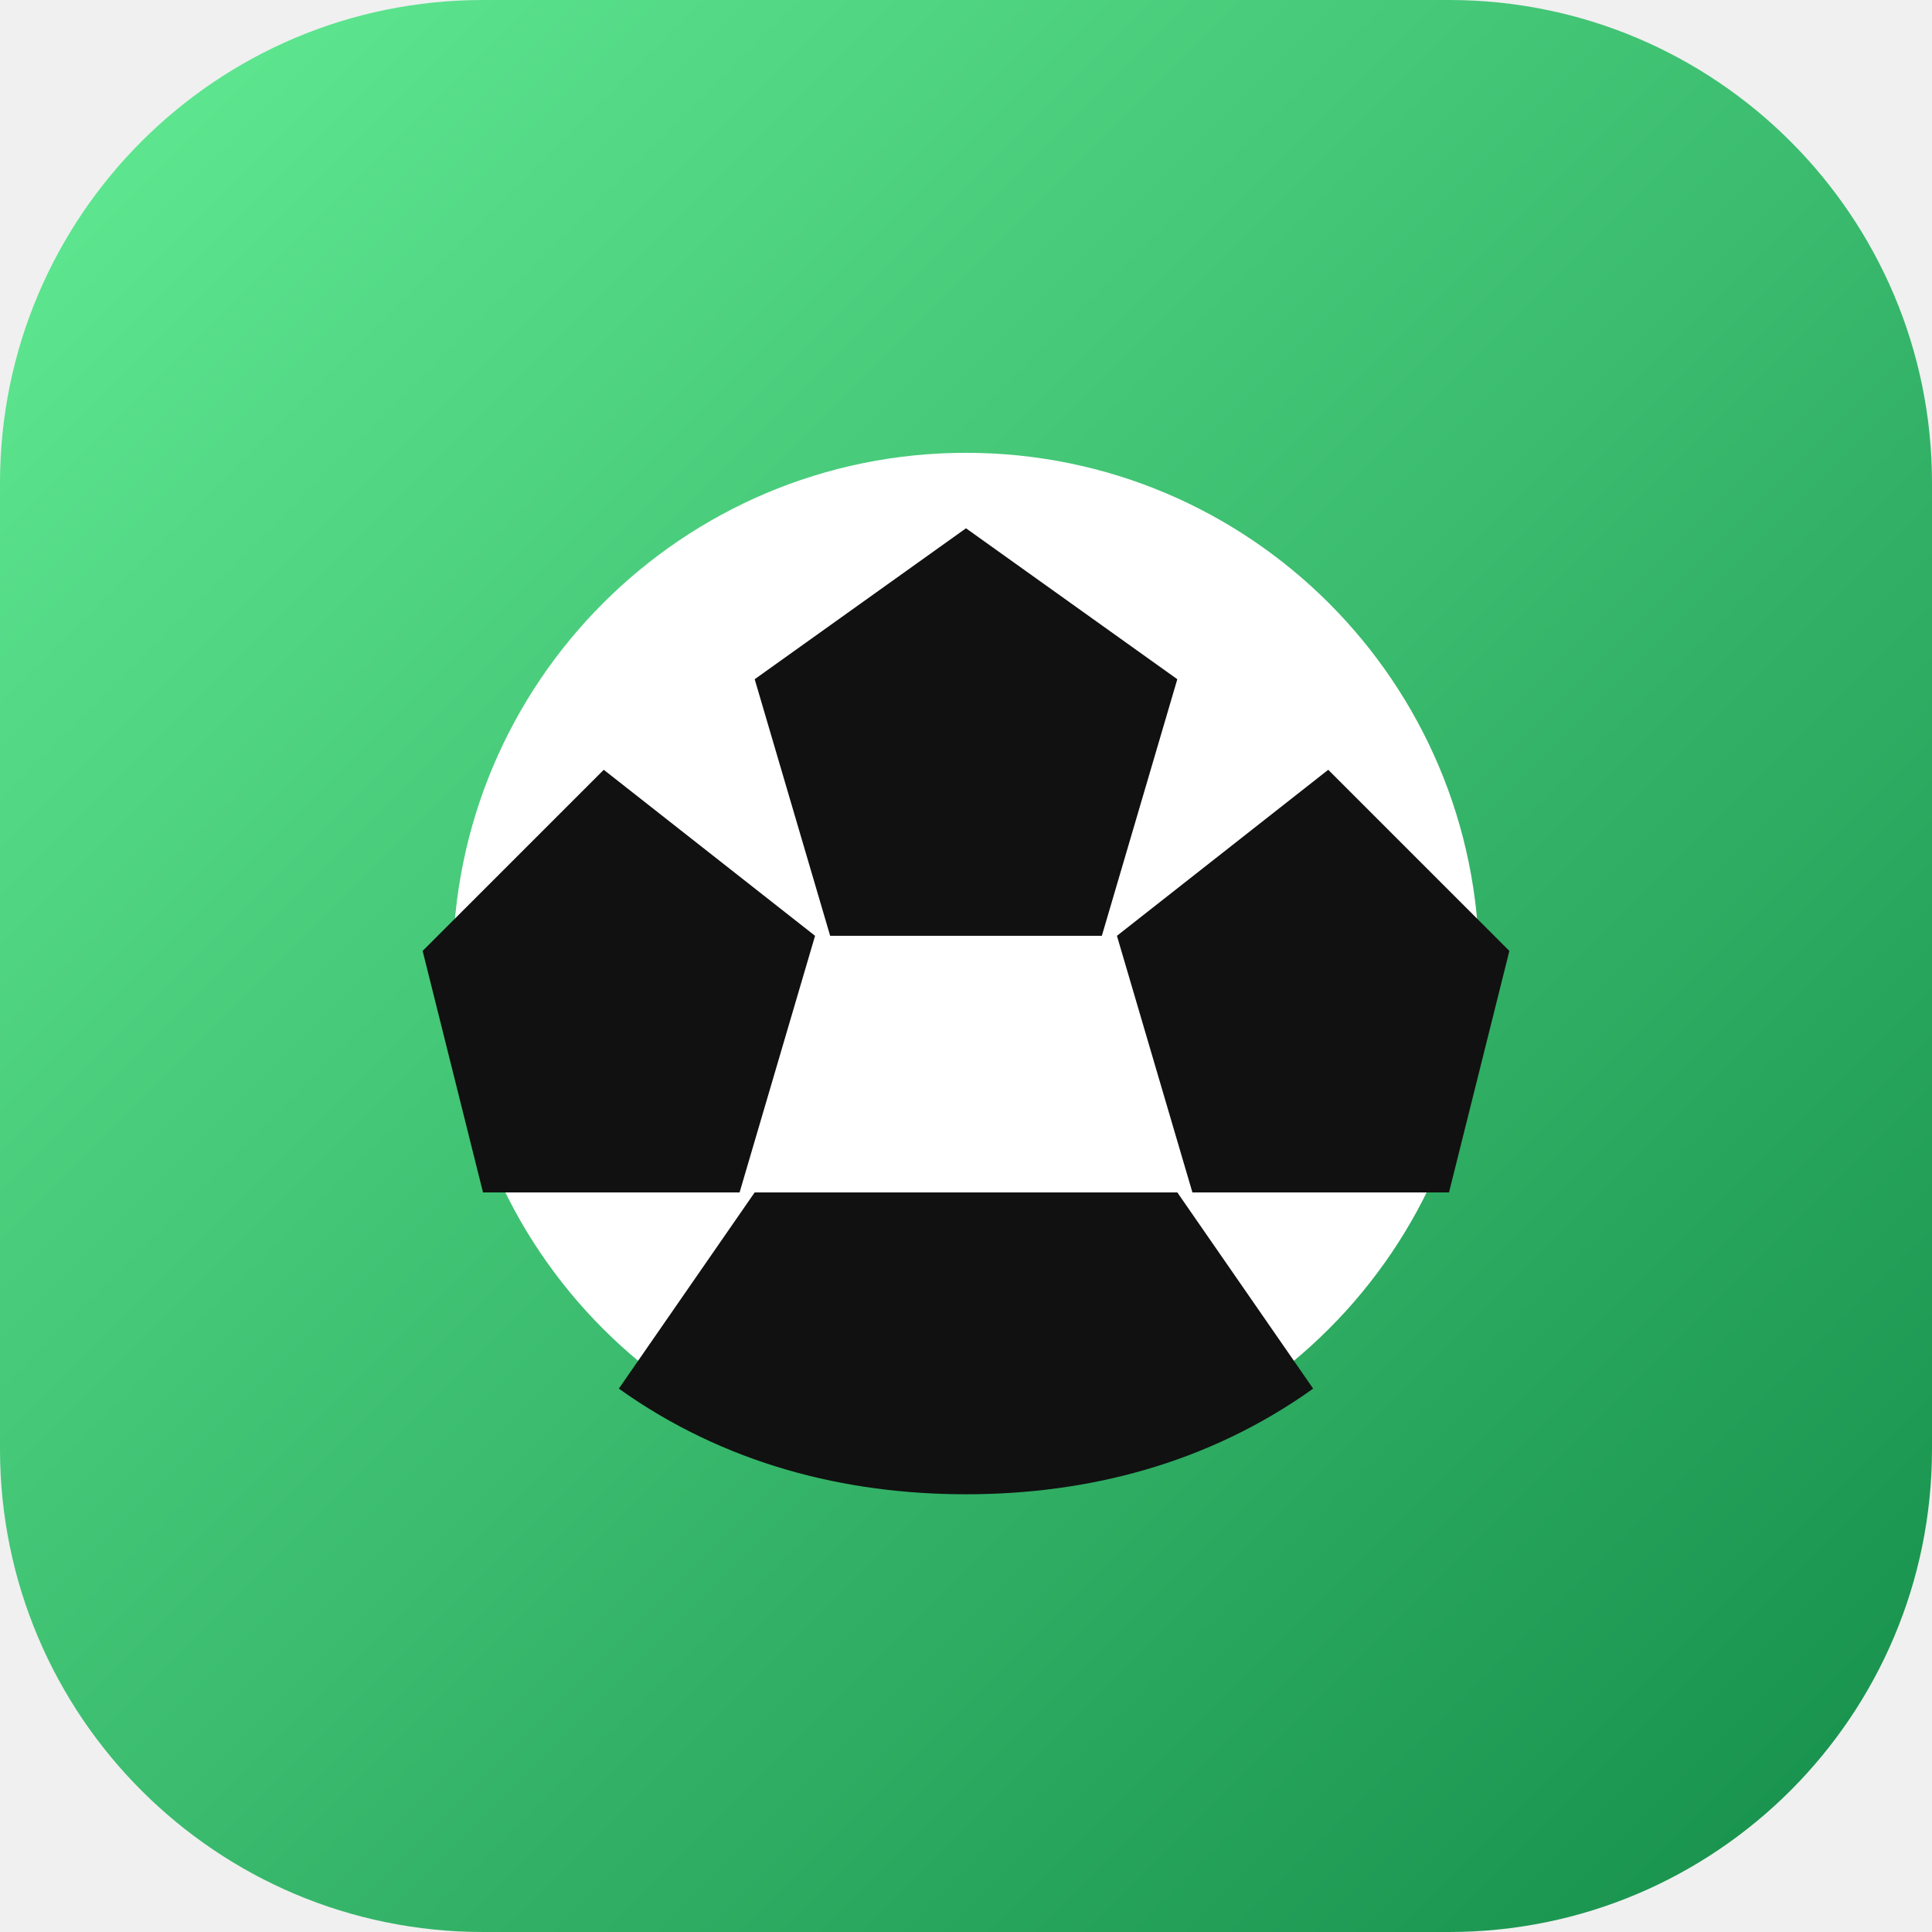
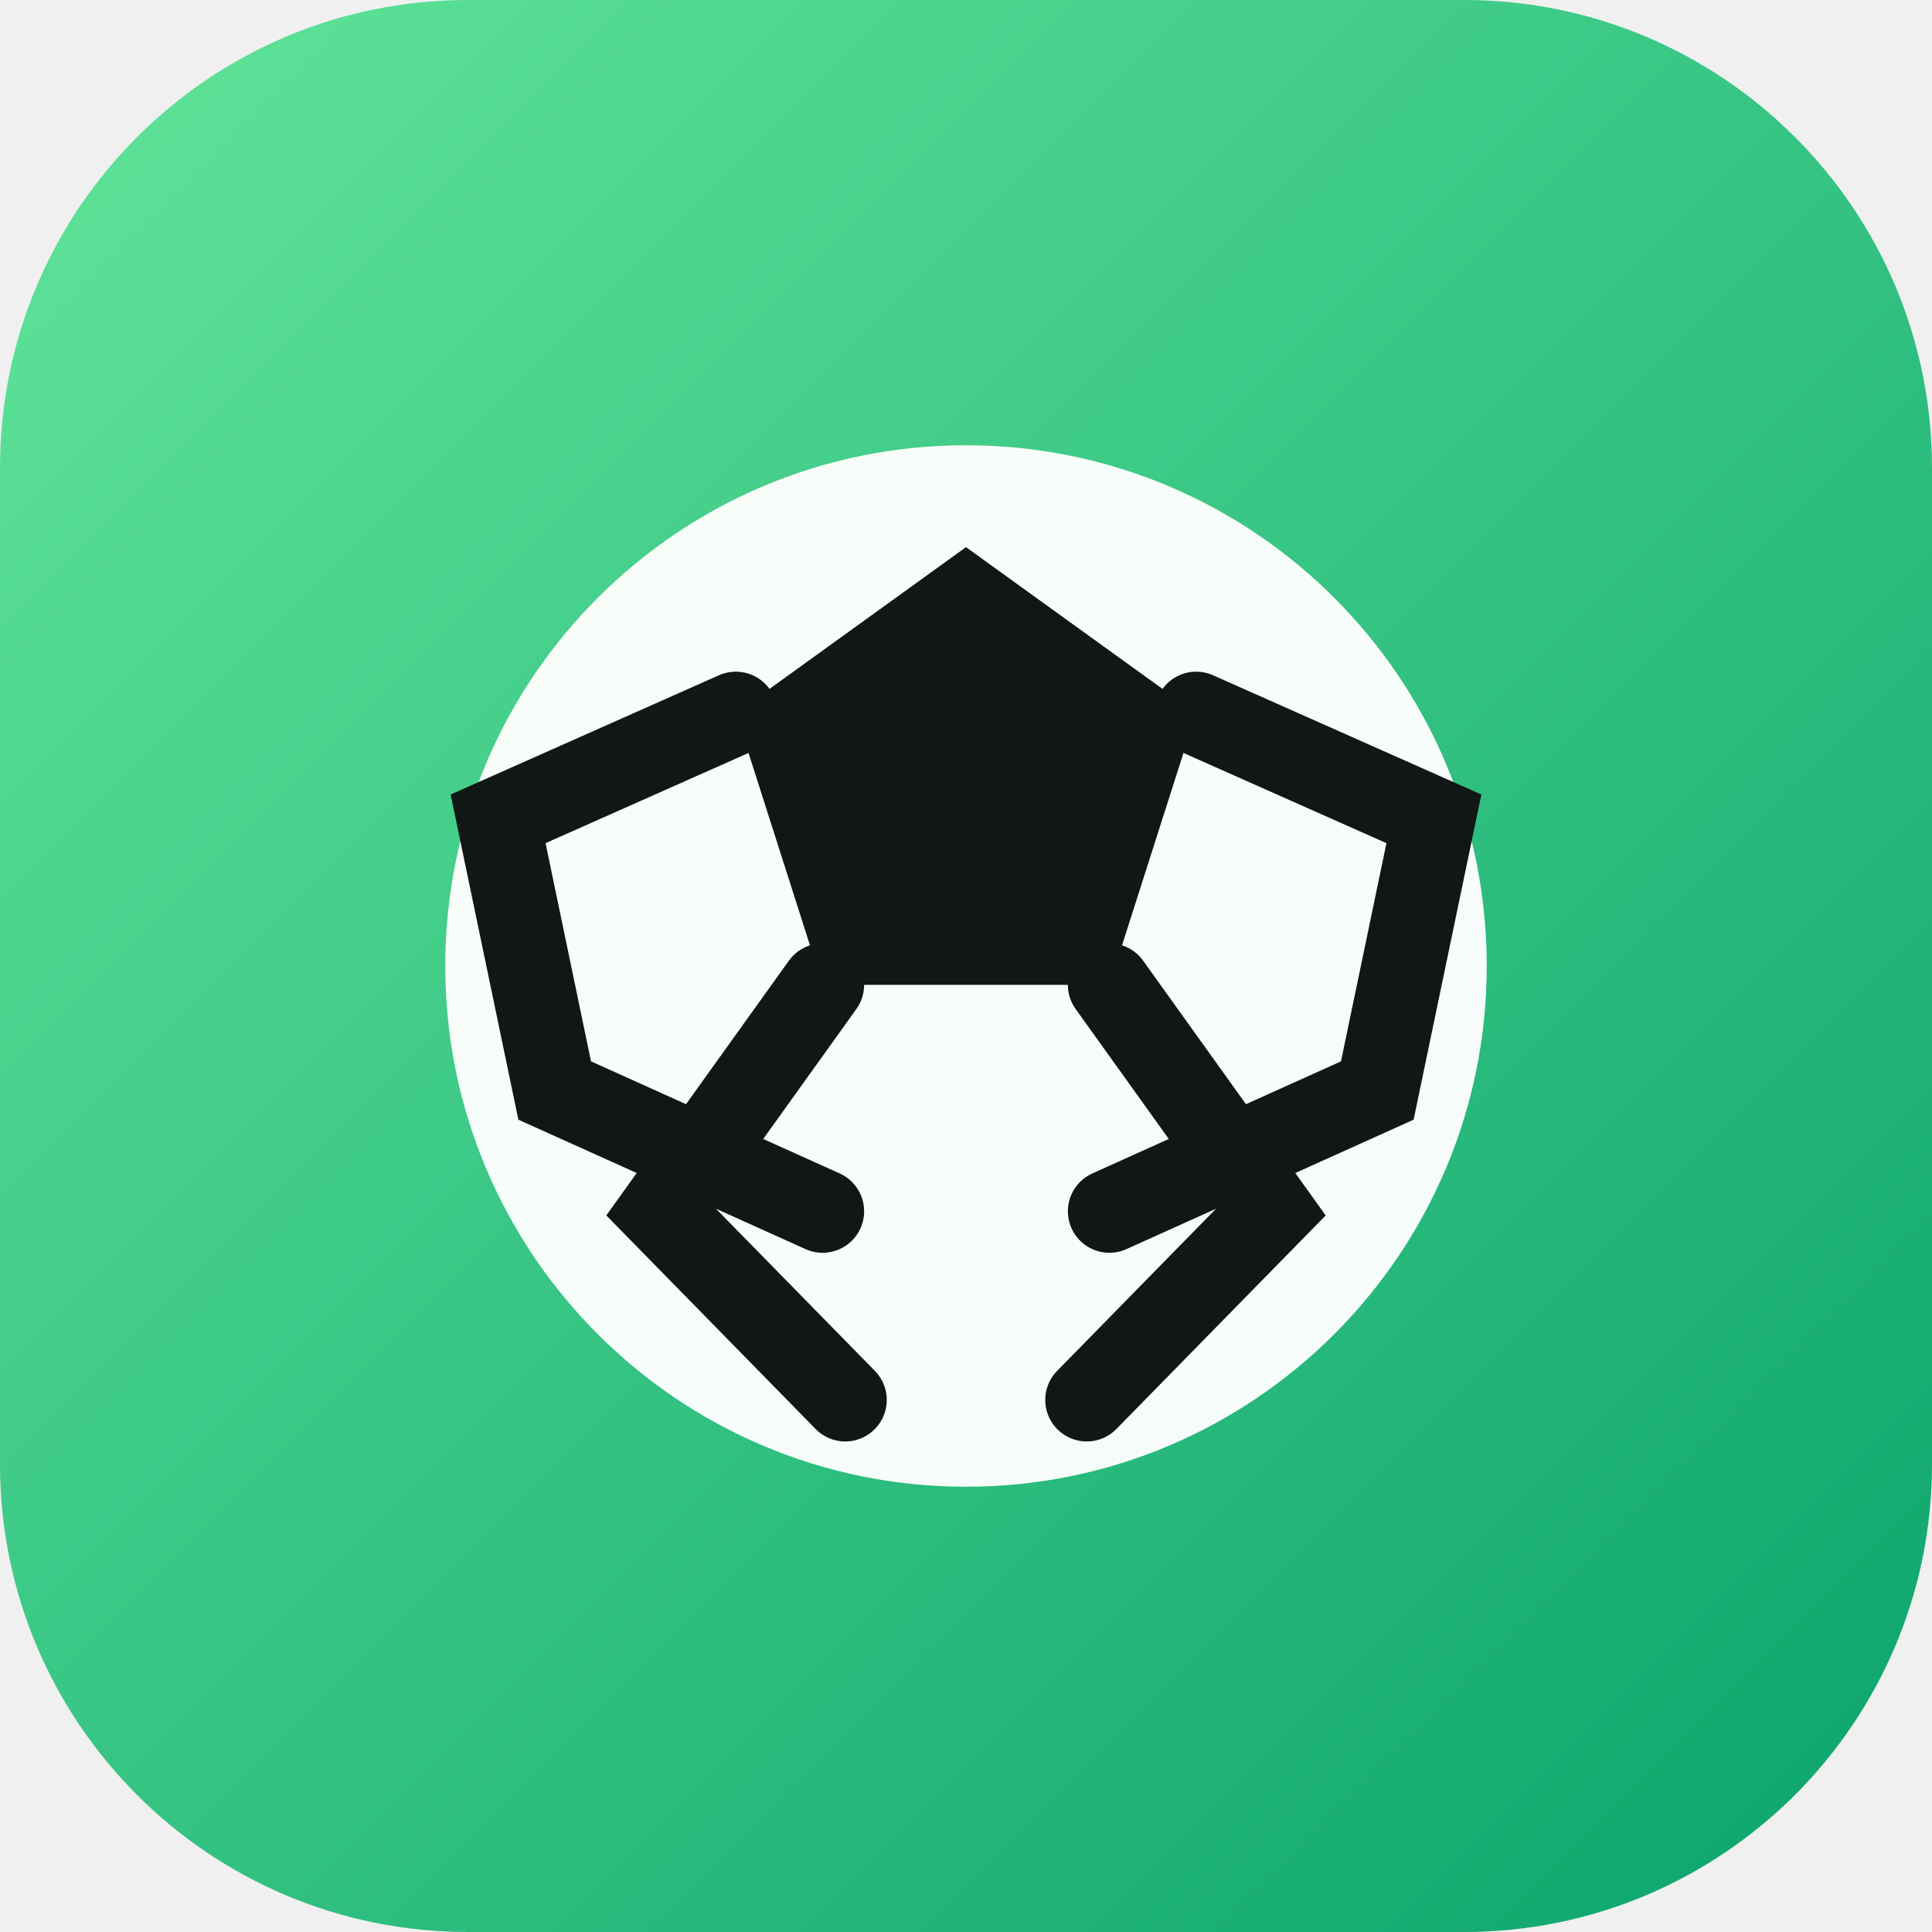
- <svg xmlns="http://www.w3.org/2000/svg" viewBox="0 0 128 128">
+ <svg xmlns="http://www.w3.org/2000/svg" viewBox="0 0 512 512">
  <defs>
    <linearGradient id="g" x1="0" y1="0" x2="1" y2="1">
-       <stop stop-color="#63ec94" />
-       <stop offset="1" stop-color="#148d4a" />
+       <stop stop-color="#62e59a" />
+       <stop offset="1" stop-color="#0aa36c" />
    </linearGradient>
  </defs>
-   <rect width="128" height="128" rx="32" fill="url(#g)" />
-   <circle cx="64" cy="64" r="34" fill="#fff" />
-   <path d="M64 35l14 10-5 17H55l-5-17zM40 51l14 11-5 17H32l-4-16zm48 0l12 12-4 16H79l-5-17zM50 79h28l9 13c-7 5-15 7-23 7s-16-2-23-7z" fill="#111" />
+   <rect width="512" height="512" rx="124" fill="url(#g)" />
+   <circle cx="256" cy="256" r="138" fill="white" fill-opacity=".96" />
+   <path d="M256 145l61 44-23 72h-76l-23-72z" fill="#101715" />
+   <g fill="none" stroke="#101715" stroke-width="22" stroke-linecap="round">
+     <path d="M195 189l-63 28 15 72 71 32" />
+     <path d="M317 189l63 28-15 72-71 32" />
+     <path d="M218 261l-43 60 49 50" />
+     <path d="M294 261l43 60-49 50" />
+   </g>
</svg>
